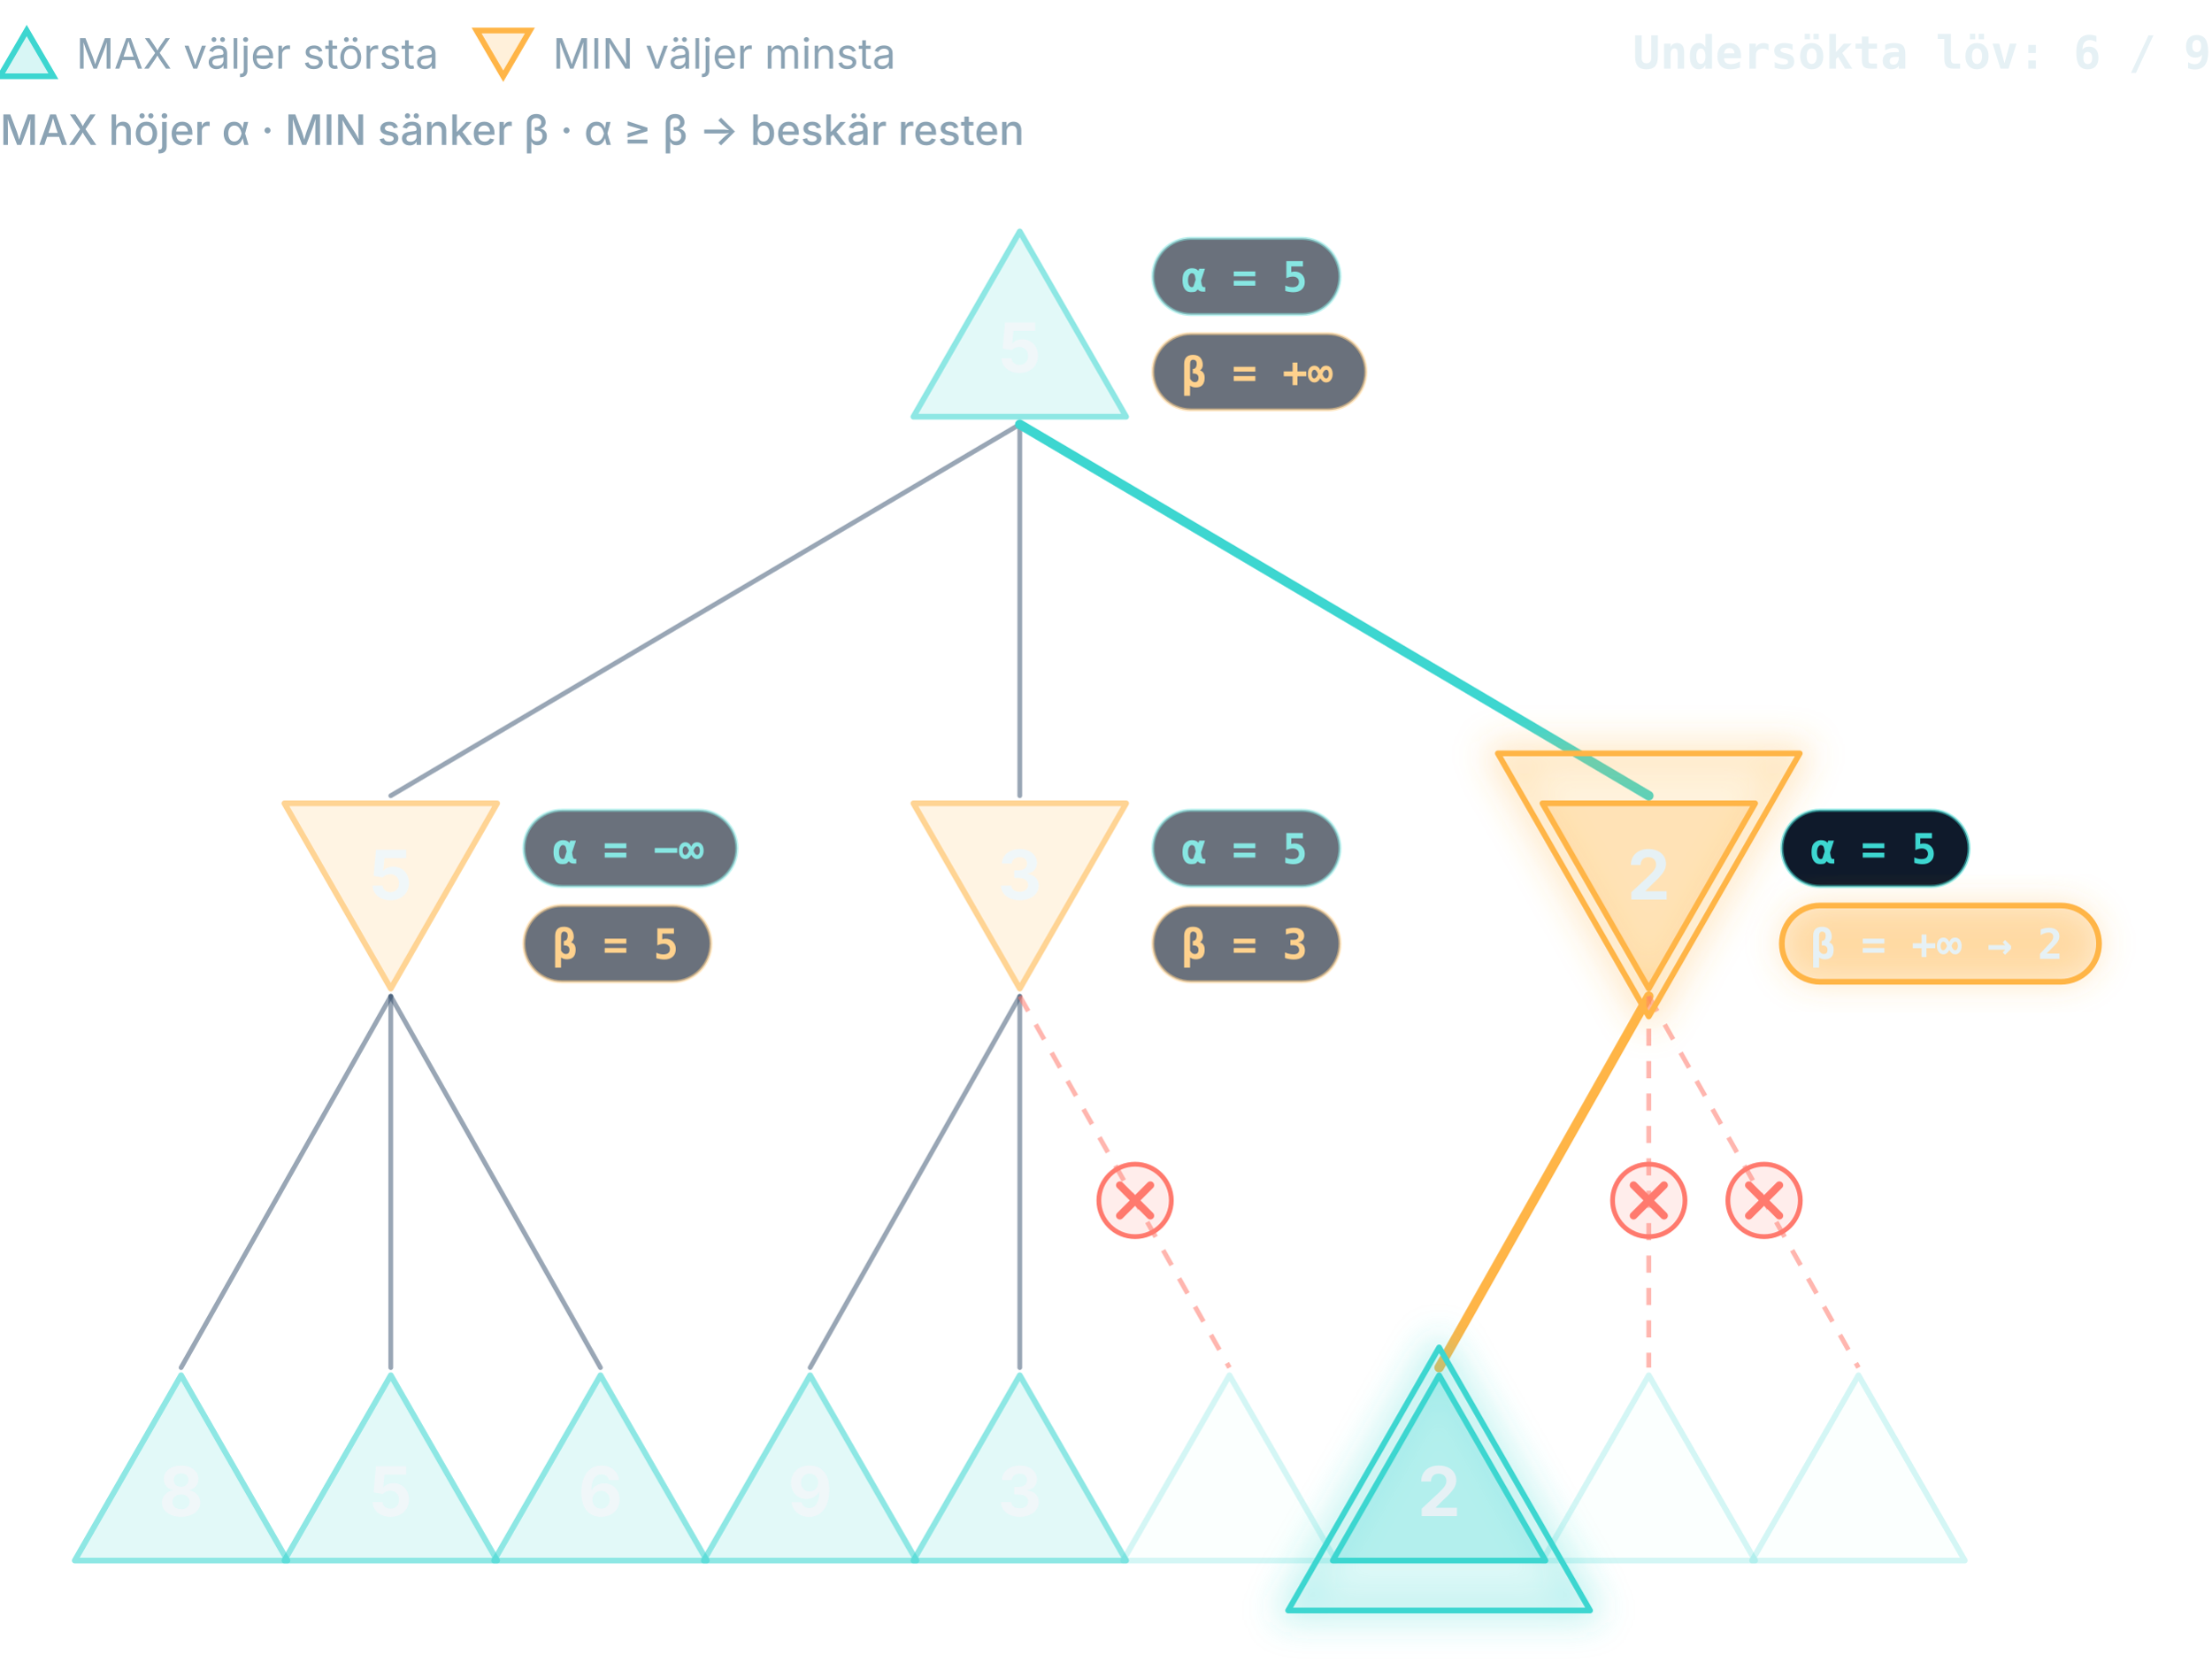
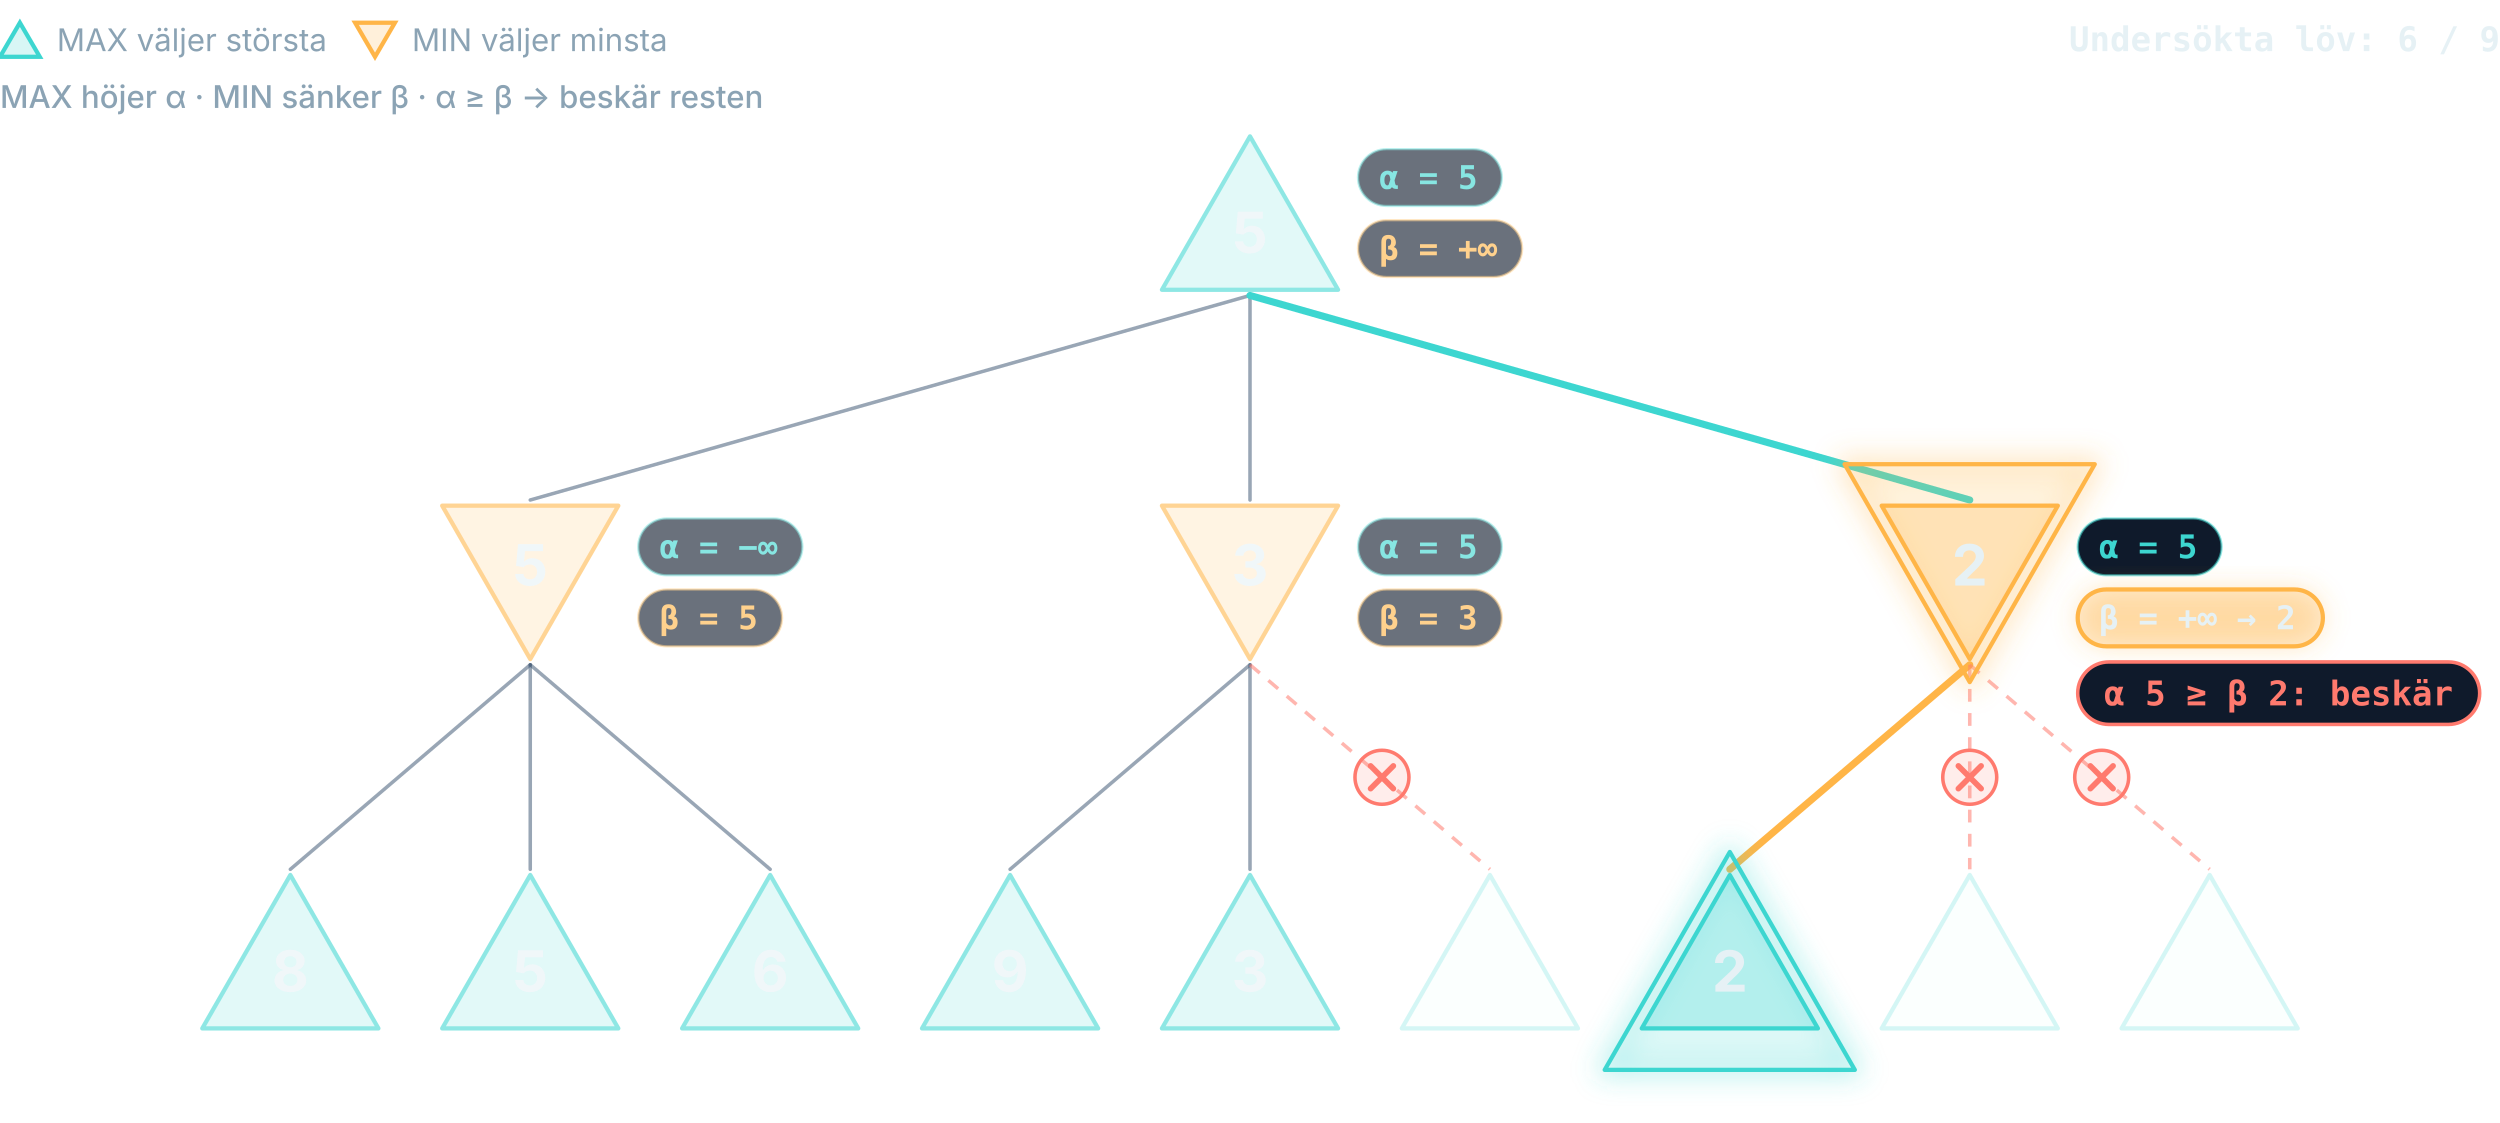
- <svg xmlns="http://www.w3.org/2000/svg" viewBox="0 0 1160 880" width="1160" height="880" role="img">
+ <svg xmlns="http://www.w3.org/2000/svg" viewBox="0 0 1760 790" width="1760" height="790" role="img">
  <defs>
    <filter id="glow" x="-40%" y="-40%" width="180%" height="180%">
      <feGaussianBlur stdDeviation="9" />
    </filter>
    <filter id="soft" x="-20%" y="-20%" width="140%" height="140%">
      <feGaussianBlur stdDeviation="4" />
    </filter>
  </defs>
  <g transform="translate(0,30)">
    <polygon points="14,-14 28,10 0,10" fill="#3DD6D0" fill-opacity=".2" stroke="#3DD6D0" stroke-width="3" />
    <text x="40.0" y="6.0" font-family="'IBM Plex Sans','Segoe UI',Inter,Helvetica,Arial,sans-serif" font-size="22" font-weight="400" fill="#8BA3B4" text-anchor="start">MAX väljer största</text>
    <polygon points="250,-14 278,-14 264,10" fill="#FFB547" fill-opacity=".2" stroke="#FFB547" stroke-width="3" />
    <text x="290.0" y="6.0" font-family="'IBM Plex Sans','Segoe UI',Inter,Helvetica,Arial,sans-serif" font-size="22" font-weight="400" fill="#8BA3B4" text-anchor="start">MIN väljer minsta</text>
  </g>
-   <text x="1160.0" y="36.0" font-family="'IBM Plex Mono','SFMono-Regular',Menlo,Consolas,monospace" font-size="24" font-weight="600" fill="#E6F1F5" text-anchor="end">Undersökta löv: 6 / 9</text>
-   <path data-edge="r0:r00" d="M205.0,522.6L95.0,717.4" stroke="#3B5572" stroke-width="2.5" stroke-linecap="round" fill="none" opacity="0.52" />
-   <path data-edge="r0:r01" d="M205.0,522.6L205.0,717.4" stroke="#3B5572" stroke-width="2.5" stroke-linecap="round" fill="none" opacity="0.52" />
-   <path data-edge="r0:r02" d="M205.0,522.6L315.0,717.4" stroke="#3B5572" stroke-width="2.5" stroke-linecap="round" fill="none" opacity="0.52" />
-   <path data-edge="r:r0" d="M535.0,222.6L205.0,417.4" stroke="#3B5572" stroke-width="2.5" stroke-linecap="round" fill="none" opacity="0.52" />
-   <path data-edge="r1:r10" d="M535.0,522.6L425.0,717.4" stroke="#3B5572" stroke-width="2.5" stroke-linecap="round" fill="none" opacity="0.52" />
-   <path data-edge="r1:r11" d="M535.0,522.6L535.0,717.4" stroke="#3B5572" stroke-width="2.5" stroke-linecap="round" fill="none" opacity="0.52" />
-   <path data-edge="r1:r12" d="M535.0,522.6L645.0,717.4" stroke="#FF7A6E" stroke-width="2.5" stroke-dasharray="9 8" opacity="0.55" />
+   <text x="1760.0" y="36.0" font-family="'IBM Plex Mono','SFMono-Regular',Menlo,Consolas,monospace" font-size="24" font-weight="600" fill="#E6F1F5" text-anchor="end">Undersökta löv: 6 / 9</text>
+   <path data-edge="r0:r00" d="M373.3,468.0L204.4,612.0" stroke="#3B5572" stroke-width="2.5" stroke-linecap="round" fill="none" opacity="0.52" />
+   <path data-edge="r0:r01" d="M373.3,468.0L373.3,612.0" stroke="#3B5572" stroke-width="2.5" stroke-linecap="round" fill="none" opacity="0.52" />
+   <path data-edge="r0:r02" d="M373.3,468.0L542.2,612.0" stroke="#3B5572" stroke-width="2.5" stroke-linecap="round" fill="none" opacity="0.52" />
+   <path data-edge="r:r0" d="M880.0,208.0L373.3,352.0" stroke="#3B5572" stroke-width="2.5" stroke-linecap="round" fill="none" opacity="0.52" />
+   <path data-edge="r1:r10" d="M880.0,468.0L711.1,612.0" stroke="#3B5572" stroke-width="2.5" stroke-linecap="round" fill="none" opacity="0.52" />
+   <path data-edge="r1:r11" d="M880.0,468.0L880.0,612.0" stroke="#3B5572" stroke-width="2.5" stroke-linecap="round" fill="none" opacity="0.52" />
+   <path data-edge="r1:r12" d="M880.0,468.0L1048.9,612.0" stroke="#FF7A6E" stroke-width="2.5" stroke-dasharray="9 8" opacity="0.55" />
  <g data-cut="r12">
-     <circle cx="595.5" cy="629.7" r="19" fill="#FF7A6E" fill-opacity=".14" stroke="#FF7A6E" stroke-width="2.5" />
-     <path d="M587.5,621.7L603.5,637.7M603.5,621.7L587.5,637.7" stroke="#FF7A6E" stroke-width="4" stroke-linecap="round" />
+     <circle cx="972.9" cy="547.2" r="19" fill="#FF7A6E" fill-opacity=".14" stroke="#FF7A6E" stroke-width="2.5" />
+     <path d="M964.9,539.2L980.9,555.2M980.9,539.2L964.9,555.2" stroke="#FF7A6E" stroke-width="4" stroke-linecap="round" />
  </g>
-   <path data-edge="r:r1" d="M535.0,222.6L535.0,417.4" stroke="#3B5572" stroke-width="2.5" stroke-linecap="round" fill="none" opacity="0.52" />
-   <path data-edge="r2:r20" d="M865.0,522.6L755.0,717.4" stroke="#FFB547" stroke-width="5" stroke-linecap="round" fill="none" opacity="1" />
-   <path data-edge="r2:r21" d="M865.0,522.6L865.0,717.4" stroke="#FF7A6E" stroke-width="2.5" stroke-dasharray="9 8" opacity="0.55" />
+   <path data-edge="r:r1" d="M880.0,208.0L880.0,352.0" stroke="#3B5572" stroke-width="2.5" stroke-linecap="round" fill="none" opacity="0.52" />
+   <path data-edge="r2:r20" d="M1386.7,468.0L1217.8,612.0" stroke="#FFB547" stroke-width="5" stroke-linecap="round" fill="none" opacity="1" />
+   <path data-edge="r2:r21" d="M1386.7,468.0L1386.7,612.0" stroke="#FF7A6E" stroke-width="2.5" stroke-dasharray="9 8" opacity="0.55" />
  <g data-cut="r21">
-     <circle cx="865.0" cy="629.7" r="19" fill="#FF7A6E" fill-opacity=".14" stroke="#FF7A6E" stroke-width="2.5" />
-     <path d="M857.0,621.7L873.0,637.7M873.0,621.7L857.0,637.7" stroke="#FF7A6E" stroke-width="4" stroke-linecap="round" />
+     <circle cx="1386.7" cy="547.2" r="19" fill="#FF7A6E" fill-opacity=".14" stroke="#FF7A6E" stroke-width="2.5" />
+     <path d="M1378.7,539.2L1394.7,555.2M1394.7,539.2L1378.7,555.2" stroke="#FF7A6E" stroke-width="4" stroke-linecap="round" />
  </g>
-   <path data-edge="r2:r22" d="M865.0,522.6L975.0,717.4" stroke="#FF7A6E" stroke-width="2.5" stroke-dasharray="9 8" opacity="0.55" />
+   <path data-edge="r2:r22" d="M1386.7,468.0L1555.6,612.0" stroke="#FF7A6E" stroke-width="2.5" stroke-dasharray="9 8" opacity="0.55" />
  <g data-cut="r22">
-     <circle cx="925.5" cy="629.7" r="19" fill="#FF7A6E" fill-opacity=".14" stroke="#FF7A6E" stroke-width="2.5" />
-     <path d="M917.5,621.7L933.5,637.7M933.5,621.7L917.5,637.7" stroke="#FF7A6E" stroke-width="4" stroke-linecap="round" />
+     <circle cx="1479.6" cy="547.2" r="19" fill="#FF7A6E" fill-opacity=".14" stroke="#FF7A6E" stroke-width="2.5" />
+     <path d="M1471.6,539.2L1487.6,555.2M1487.6,539.2L1471.6,555.2" stroke="#FF7A6E" stroke-width="4" stroke-linecap="round" />
  </g>
-   <path data-edge="r:r2" d="M535.0,222.6L865.0,417.4" stroke="#3DD6D0" stroke-width="5" stroke-linecap="round" fill="none" opacity="1" />
-   <polygon points="785.8,395.2 944.2,395.2 865.0,533.2" fill="#FFB547" fill-opacity=".14" stroke="#FFB547" stroke-width="12" stroke-opacity=".28" stroke-linejoin="round" filter="url(#glow)" />
-   <polygon data-focus-node="r2" points="785.8,395.2 944.2,395.2 865.0,533.2" fill="#FFB547" fill-opacity=".05" stroke="#FFB547" stroke-width="3" stroke-linejoin="round" />
-   <polygon points="755.0,706.8 834.2,844.8 675.8,844.8" fill="#3DD6D0" fill-opacity=".14" stroke="#3DD6D0" stroke-width="12" stroke-opacity=".28" stroke-linejoin="round" filter="url(#glow)" />
-   <polygon data-focus-node="r20" points="755.0,706.8 834.2,844.8 675.8,844.8" fill="#3DD6D0" fill-opacity=".05" stroke="#3DD6D0" stroke-width="3" stroke-linejoin="round" />
+   <path data-edge="r:r2" d="M880.0,208.0L1386.7,352.0" stroke="#3DD6D0" stroke-width="5" stroke-linecap="round" fill="none" opacity="1" />
+   <polygon points="1298.6,326.8 1474.7,326.8 1386.7,480.2" fill="#FFB547" fill-opacity=".14" stroke="#FFB547" stroke-width="12" stroke-opacity=".28" stroke-linejoin="round" filter="url(#glow)" />
+   <polygon data-focus-node="r2" points="1298.6,326.8 1474.7,326.8 1386.7,480.2" fill="#FFB547" fill-opacity=".05" stroke="#FFB547" stroke-width="3" stroke-linejoin="round" />
+   <polygon points="1217.8,599.8 1305.8,753.2 1129.7,753.2" fill="#3DD6D0" fill-opacity=".14" stroke="#3DD6D0" stroke-width="12" stroke-opacity=".28" stroke-linejoin="round" filter="url(#glow)" />
+   <polygon data-focus-node="r20" points="1217.8,599.8 1305.8,753.2 1129.7,753.2" fill="#3DD6D0" fill-opacity=".05" stroke="#3DD6D0" stroke-width="3" stroke-linejoin="round" />
  <g data-node="r00" opacity="0.58">
-     <polygon points="95.0,721.4 150.8,818.6 39.2,818.6" fill="#3DD6D0" fill-opacity="0.26" stroke="#3DD6D0" stroke-width="3" stroke-linejoin="round" />
-     <text x="95.0" y="795.3" font-family="'IBM Plex Sans','Segoe UI',Inter,Helvetica,Arial,sans-serif" font-size="36.0" font-weight="700" fill="#E6F1F5" text-anchor="middle">8</text>
+     <polygon points="204.4,616.0 266.4,724.0 142.4,724.0" fill="#3DD6D0" fill-opacity="0.26" stroke="#3DD6D0" stroke-width="3" stroke-linejoin="round" />
+     <text x="204.4" y="698.1" font-family="'IBM Plex Sans','Segoe UI',Inter,Helvetica,Arial,sans-serif" font-size="40.0" font-weight="700" fill="#E6F1F5" text-anchor="middle">8</text>
  </g>
  <g data-node="r01" opacity="0.58">
-     <polygon points="205.0,721.4 260.8,818.6 149.2,818.6" fill="#3DD6D0" fill-opacity="0.26" stroke="#3DD6D0" stroke-width="3" stroke-linejoin="round" />
-     <text x="205.0" y="795.3" font-family="'IBM Plex Sans','Segoe UI',Inter,Helvetica,Arial,sans-serif" font-size="36.0" font-weight="700" fill="#E6F1F5" text-anchor="middle">5</text>
+     <polygon points="373.3,616.0 435.3,724.0 311.3,724.0" fill="#3DD6D0" fill-opacity="0.26" stroke="#3DD6D0" stroke-width="3" stroke-linejoin="round" />
+     <text x="373.3" y="698.1" font-family="'IBM Plex Sans','Segoe UI',Inter,Helvetica,Arial,sans-serif" font-size="40.0" font-weight="700" fill="#E6F1F5" text-anchor="middle">5</text>
  </g>
  <g data-node="r02" opacity="0.58">
-     <polygon points="315.0,721.4 370.8,818.6 259.2,818.6" fill="#3DD6D0" fill-opacity="0.26" stroke="#3DD6D0" stroke-width="3" stroke-linejoin="round" />
-     <text x="315.0" y="795.3" font-family="'IBM Plex Sans','Segoe UI',Inter,Helvetica,Arial,sans-serif" font-size="36.0" font-weight="700" fill="#E6F1F5" text-anchor="middle">6</text>
+     <polygon points="542.2,616.0 604.2,724.0 480.2,724.0" fill="#3DD6D0" fill-opacity="0.26" stroke="#3DD6D0" stroke-width="3" stroke-linejoin="round" />
+     <text x="542.2" y="698.1" font-family="'IBM Plex Sans','Segoe UI',Inter,Helvetica,Arial,sans-serif" font-size="40.0" font-weight="700" fill="#E6F1F5" text-anchor="middle">6</text>
  </g>
  <g data-node="r0" opacity="0.58">
-     <polygon points="149.2,421.4 260.8,421.4 205.0,518.6" fill="#FFB547" fill-opacity="0.26" stroke="#FFB547" stroke-width="3" stroke-linejoin="round" />
-     <text x="205.0" y="471.9" font-family="'IBM Plex Sans','Segoe UI',Inter,Helvetica,Arial,sans-serif" font-size="36.0" font-weight="700" fill="#E6F1F5" text-anchor="middle">5</text>
+     <polygon points="311.3,356.0 435.3,356.0 373.3,464.0" fill="#FFB547" fill-opacity="0.26" stroke="#FFB547" stroke-width="3" stroke-linejoin="round" />
+     <text x="373.3" y="412.2" font-family="'IBM Plex Sans','Segoe UI',Inter,Helvetica,Arial,sans-serif" font-size="40.0" font-weight="700" fill="#E6F1F5" text-anchor="middle">5</text>
  </g>
  <g data-node="r10" opacity="0.58">
-     <polygon points="425.0,721.4 480.8,818.6 369.2,818.6" fill="#3DD6D0" fill-opacity="0.26" stroke="#3DD6D0" stroke-width="3" stroke-linejoin="round" />
-     <text x="425.0" y="795.3" font-family="'IBM Plex Sans','Segoe UI',Inter,Helvetica,Arial,sans-serif" font-size="36.0" font-weight="700" fill="#E6F1F5" text-anchor="middle">9</text>
+     <polygon points="711.1,616.0 773.1,724.0 649.1,724.0" fill="#3DD6D0" fill-opacity="0.26" stroke="#3DD6D0" stroke-width="3" stroke-linejoin="round" />
+     <text x="711.1" y="698.1" font-family="'IBM Plex Sans','Segoe UI',Inter,Helvetica,Arial,sans-serif" font-size="40.0" font-weight="700" fill="#E6F1F5" text-anchor="middle">9</text>
  </g>
  <g data-node="r11" opacity="0.58">
-     <polygon points="535.0,721.4 590.8,818.6 479.2,818.6" fill="#3DD6D0" fill-opacity="0.26" stroke="#3DD6D0" stroke-width="3" stroke-linejoin="round" />
-     <text x="535.0" y="795.3" font-family="'IBM Plex Sans','Segoe UI',Inter,Helvetica,Arial,sans-serif" font-size="36.0" font-weight="700" fill="#E6F1F5" text-anchor="middle">3</text>
+     <polygon points="880.0,616.0 942.0,724.0 818.0,724.0" fill="#3DD6D0" fill-opacity="0.26" stroke="#3DD6D0" stroke-width="3" stroke-linejoin="round" />
+     <text x="880.0" y="698.1" font-family="'IBM Plex Sans','Segoe UI',Inter,Helvetica,Arial,sans-serif" font-size="40.0" font-weight="700" fill="#E6F1F5" text-anchor="middle">3</text>
  </g>
  <g data-node="r12" opacity="0.22">
-     <polygon points="645.0,721.4 700.8,818.6 589.2,818.6" fill="#3DD6D0" fill-opacity="0.1" stroke="#3DD6D0" stroke-width="3" stroke-linejoin="round" />
+     <polygon points="1048.9,616.0 1110.9,724.0 986.9,724.0" fill="#3DD6D0" fill-opacity="0.1" stroke="#3DD6D0" stroke-width="3" stroke-linejoin="round" />
  </g>
  <g data-node="r1" opacity="0.58">
-     <polygon points="479.2,421.4 590.8,421.4 535.0,518.6" fill="#FFB547" fill-opacity="0.26" stroke="#FFB547" stroke-width="3" stroke-linejoin="round" />
-     <text x="535.0" y="471.9" font-family="'IBM Plex Sans','Segoe UI',Inter,Helvetica,Arial,sans-serif" font-size="36.0" font-weight="700" fill="#E6F1F5" text-anchor="middle">3</text>
+     <polygon points="818.0,356.0 942.0,356.0 880.0,464.0" fill="#FFB547" fill-opacity="0.26" stroke="#FFB547" stroke-width="3" stroke-linejoin="round" />
+     <text x="880.0" y="412.2" font-family="'IBM Plex Sans','Segoe UI',Inter,Helvetica,Arial,sans-serif" font-size="40.0" font-weight="700" fill="#E6F1F5" text-anchor="middle">3</text>
  </g>
  <g data-node="r20" opacity="1">
-     <polygon points="755.0,721.4 810.8,818.6 699.2,818.6" fill="#3DD6D0" fill-opacity="0.26" stroke="#3DD6D0" stroke-width="3" stroke-linejoin="round" />
-     <text x="755.0" y="795.3" font-family="'IBM Plex Sans','Segoe UI',Inter,Helvetica,Arial,sans-serif" font-size="36.0" font-weight="700" fill="#E6F1F5" text-anchor="middle">2</text>
+     <polygon points="1217.8,616.0 1279.8,724.0 1155.8,724.0" fill="#3DD6D0" fill-opacity="0.26" stroke="#3DD6D0" stroke-width="3" stroke-linejoin="round" />
+     <text x="1217.8" y="698.1" font-family="'IBM Plex Sans','Segoe UI',Inter,Helvetica,Arial,sans-serif" font-size="40.0" font-weight="700" fill="#E6F1F5" text-anchor="middle">2</text>
  </g>
  <g data-node="r21" opacity="0.22">
-     <polygon points="865.0,721.4 920.8,818.6 809.2,818.6" fill="#3DD6D0" fill-opacity="0.1" stroke="#3DD6D0" stroke-width="3" stroke-linejoin="round" />
+     <polygon points="1386.7,616.0 1448.7,724.0 1324.7,724.0" fill="#3DD6D0" fill-opacity="0.1" stroke="#3DD6D0" stroke-width="3" stroke-linejoin="round" />
  </g>
  <g data-node="r22" opacity="0.22">
-     <polygon points="975.0,721.4 1030.8,818.6 919.2,818.6" fill="#3DD6D0" fill-opacity="0.1" stroke="#3DD6D0" stroke-width="3" stroke-linejoin="round" />
+     <polygon points="1555.6,616.0 1617.6,724.0 1493.6,724.0" fill="#3DD6D0" fill-opacity="0.1" stroke="#3DD6D0" stroke-width="3" stroke-linejoin="round" />
  </g>
  <g data-node="r2" opacity="1">
-     <polygon points="809.2,421.4 920.8,421.4 865.0,518.6" fill="#FFB547" fill-opacity="0.26" stroke="#FFB547" stroke-width="3" stroke-linejoin="round" />
-     <text x="865.0" y="471.9" font-family="'IBM Plex Sans','Segoe UI',Inter,Helvetica,Arial,sans-serif" font-size="36.0" font-weight="700" fill="#E6F1F5" text-anchor="middle">2</text>
+     <polygon points="1324.7,356.0 1448.7,356.0 1386.7,464.0" fill="#FFB547" fill-opacity="0.26" stroke="#FFB547" stroke-width="3" stroke-linejoin="round" />
+     <text x="1386.7" y="412.2" font-family="'IBM Plex Sans','Segoe UI',Inter,Helvetica,Arial,sans-serif" font-size="40.0" font-weight="700" fill="#E6F1F5" text-anchor="middle">2</text>
  </g>
  <g data-node="r" opacity="0.58">
-     <polygon points="535.0,121.4 590.8,218.6 479.2,218.6" fill="#3DD6D0" fill-opacity="0.26" stroke="#3DD6D0" stroke-width="3" stroke-linejoin="round" />
-     <text x="535.0" y="195.3" font-family="'IBM Plex Sans','Segoe UI',Inter,Helvetica,Arial,sans-serif" font-size="36.0" font-weight="700" fill="#E6F1F5" text-anchor="middle">5</text>
+     <polygon points="880.0,96.0 942.0,204.0 818.0,204.0" fill="#3DD6D0" fill-opacity="0.26" stroke="#3DD6D0" stroke-width="3" stroke-linejoin="round" />
+     <text x="880.0" y="178.1" font-family="'IBM Plex Sans','Segoe UI',Inter,Helvetica,Arial,sans-serif" font-size="40.0" font-weight="700" fill="#E6F1F5" text-anchor="middle">5</text>
  </g>
  <g data-bounds="r" opacity="0.62">
-     <rect x="604.8" y="125.0" width="98.2" height="40" rx="20" fill="#0F1A2B" fill-opacity="1" stroke="#3DD6D0" stroke-opacity="0.55" stroke-width="1.6" />
-     <text x="619.8" y="153.0" font-family="'IBM Plex Mono','SFMono-Regular',Menlo,Consolas,monospace" font-size="22" font-weight="600" fill="#3DD6D0" text-anchor="start">α = 5</text>
-     <rect x="604.8" y="175.0" width="111.8" height="40" rx="20" fill="#0F1A2B" fill-opacity="1" stroke="#FFB547" stroke-opacity="0.55" stroke-width="1.6" />
-     <text x="619.8" y="203.0" font-family="'IBM Plex Mono','SFMono-Regular',Menlo,Consolas,monospace" font-size="22" font-weight="600" fill="#FFB547" text-anchor="start">β = +∞</text>
+     <rect x="956.0" y="105.0" width="101.3" height="40" rx="20" fill="#0F1A2B" fill-opacity="1" stroke="#3DD6D0" stroke-opacity="0.55" stroke-width="1.6" />
+     <text x="971.0" y="133.0" font-family="'IBM Plex Mono','SFMono-Regular',Menlo,Consolas,monospace" font-size="23" font-weight="600" fill="#3DD6D0" text-anchor="start">α = 5</text>
+     <rect x="956.0" y="155.0" width="115.6" height="40" rx="20" fill="#0F1A2B" fill-opacity="1" stroke="#FFB547" stroke-opacity="0.55" stroke-width="1.6" />
+     <text x="971.0" y="183.0" font-family="'IBM Plex Mono','SFMono-Regular',Menlo,Consolas,monospace" font-size="23" font-weight="600" fill="#FFB547" text-anchor="start">β = +∞</text>
  </g>
  <g data-bounds="r0" opacity="0.62">
-     <rect x="274.8" y="425.0" width="111.8" height="40" rx="20" fill="#0F1A2B" fill-opacity="1" stroke="#3DD6D0" stroke-opacity="0.55" stroke-width="1.6" />
-     <text x="289.8" y="453.0" font-family="'IBM Plex Mono','SFMono-Regular',Menlo,Consolas,monospace" font-size="22" font-weight="600" fill="#3DD6D0" text-anchor="start">α = −∞</text>
-     <rect x="274.8" y="475.0" width="98.2" height="40" rx="20" fill="#0F1A2B" fill-opacity="1" stroke="#FFB547" stroke-opacity="0.55" stroke-width="1.6" />
-     <text x="289.8" y="503.0" font-family="'IBM Plex Mono','SFMono-Regular',Menlo,Consolas,monospace" font-size="22" font-weight="600" fill="#FFB547" text-anchor="start">β = 5</text>
+     <rect x="449.3" y="365.0" width="115.6" height="40" rx="20" fill="#0F1A2B" fill-opacity="1" stroke="#3DD6D0" stroke-opacity="0.55" stroke-width="1.6" />
+     <text x="464.3" y="393.0" font-family="'IBM Plex Mono','SFMono-Regular',Menlo,Consolas,monospace" font-size="23" font-weight="600" fill="#3DD6D0" text-anchor="start">α = −∞</text>
+     <rect x="449.3" y="415.0" width="101.3" height="40" rx="20" fill="#0F1A2B" fill-opacity="1" stroke="#FFB547" stroke-opacity="0.55" stroke-width="1.6" />
+     <text x="464.3" y="443.0" font-family="'IBM Plex Mono','SFMono-Regular',Menlo,Consolas,monospace" font-size="23" font-weight="600" fill="#FFB547" text-anchor="start">β = 5</text>
  </g>
  <g data-bounds="r1" opacity="0.62">
-     <rect x="604.8" y="425.0" width="98.2" height="40" rx="20" fill="#0F1A2B" fill-opacity="1" stroke="#3DD6D0" stroke-opacity="0.55" stroke-width="1.6" />
-     <text x="619.8" y="453.0" font-family="'IBM Plex Mono','SFMono-Regular',Menlo,Consolas,monospace" font-size="22" font-weight="600" fill="#3DD6D0" text-anchor="start">α = 5</text>
-     <rect x="604.8" y="475.0" width="98.2" height="40" rx="20" fill="#0F1A2B" fill-opacity="1" stroke="#FFB547" stroke-opacity="0.55" stroke-width="1.6" />
-     <text x="619.8" y="503.0" font-family="'IBM Plex Mono','SFMono-Regular',Menlo,Consolas,monospace" font-size="22" font-weight="600" fill="#FFB547" text-anchor="start">β = 3</text>
+     <rect x="956.0" y="365.0" width="101.3" height="40" rx="20" fill="#0F1A2B" fill-opacity="1" stroke="#3DD6D0" stroke-opacity="0.55" stroke-width="1.6" />
+     <text x="971.0" y="393.0" font-family="'IBM Plex Mono','SFMono-Regular',Menlo,Consolas,monospace" font-size="23" font-weight="600" fill="#3DD6D0" text-anchor="start">α = 5</text>
+     <rect x="956.0" y="415.0" width="101.3" height="40" rx="20" fill="#0F1A2B" fill-opacity="1" stroke="#FFB547" stroke-opacity="0.55" stroke-width="1.6" />
+     <text x="971.0" y="443.0" font-family="'IBM Plex Mono','SFMono-Regular',Menlo,Consolas,monospace" font-size="23" font-weight="600" fill="#FFB547" text-anchor="start">β = 3</text>
  </g>
  <g data-bounds="r2" opacity="1">
-     <rect x="934.8" y="425.0" width="98.2" height="40" rx="20" fill="#0F1A2B" fill-opacity="1" stroke="#3DD6D0" stroke-opacity="0.55" stroke-width="1.6" />
-     <text x="949.8" y="453.0" font-family="'IBM Plex Mono','SFMono-Regular',Menlo,Consolas,monospace" font-size="22" font-weight="600" fill="#3DD6D0" text-anchor="start">α = 5</text>
-     <rect x="934.8" y="475.0" width="166.4" height="40" rx="20" fill="#FFB547" fill-opacity=".35" filter="url(#glow)" />
-     <rect x="934.8" y="475.0" width="166.4" height="40" rx="20" fill="#FFB547" fill-opacity="0.22" stroke="#FFB547" stroke-opacity="1" stroke-width="3" />
-     <text x="949.8" y="503.0" font-family="'IBM Plex Mono','SFMono-Regular',Menlo,Consolas,monospace" font-size="22" font-weight="700" fill="#E6F1F5" text-anchor="start">β = +∞ → 2</text>
+     <rect x="1462.7" y="365.0" width="101.3" height="40" rx="20" fill="#0F1A2B" fill-opacity="1" stroke="#3DD6D0" stroke-opacity="0.55" stroke-width="1.6" />
+     <text x="1477.7" y="393.0" font-family="'IBM Plex Mono','SFMono-Regular',Menlo,Consolas,monospace" font-size="23" font-weight="600" fill="#3DD6D0" text-anchor="start">α = 5</text>
+     <rect x="1462.7" y="415.0" width="172.6" height="40" rx="20" fill="#FFB547" fill-opacity=".35" filter="url(#glow)" />
+     <rect x="1462.7" y="415.0" width="172.6" height="40" rx="20" fill="#FFB547" fill-opacity="0.22" stroke="#FFB547" stroke-opacity="1" stroke-width="3" />
+     <text x="1477.7" y="443.0" font-family="'IBM Plex Mono','SFMono-Regular',Menlo,Consolas,monospace" font-size="23" font-weight="700" fill="#E6F1F5" text-anchor="start">β = +∞ → 2</text>
  </g>
  <text x="0.0" y="76.0" font-family="'IBM Plex Sans','Segoe UI',Inter,Helvetica,Arial,sans-serif" font-size="22" font-weight="500" fill="#8BA3B4" text-anchor="start">MAX höjer α  ·  MIN sänker β  ·  α ≥ β → beskär resten</text>
+   <rect x="1462.7" y="466.0" width="283.0" height="44.0" rx="22.0" fill="#0F1A2B" stroke="#FF7A6E" stroke-width="2.5" />
+   <text x="1604.1" y="496.6" font-family="'IBM Plex Mono','SFMono-Regular',Menlo,Consolas,monospace" font-size="24" font-weight="600" fill="#FF7A6E" text-anchor="middle">α 5 ≥ β 2: beskär</text>
</svg>
